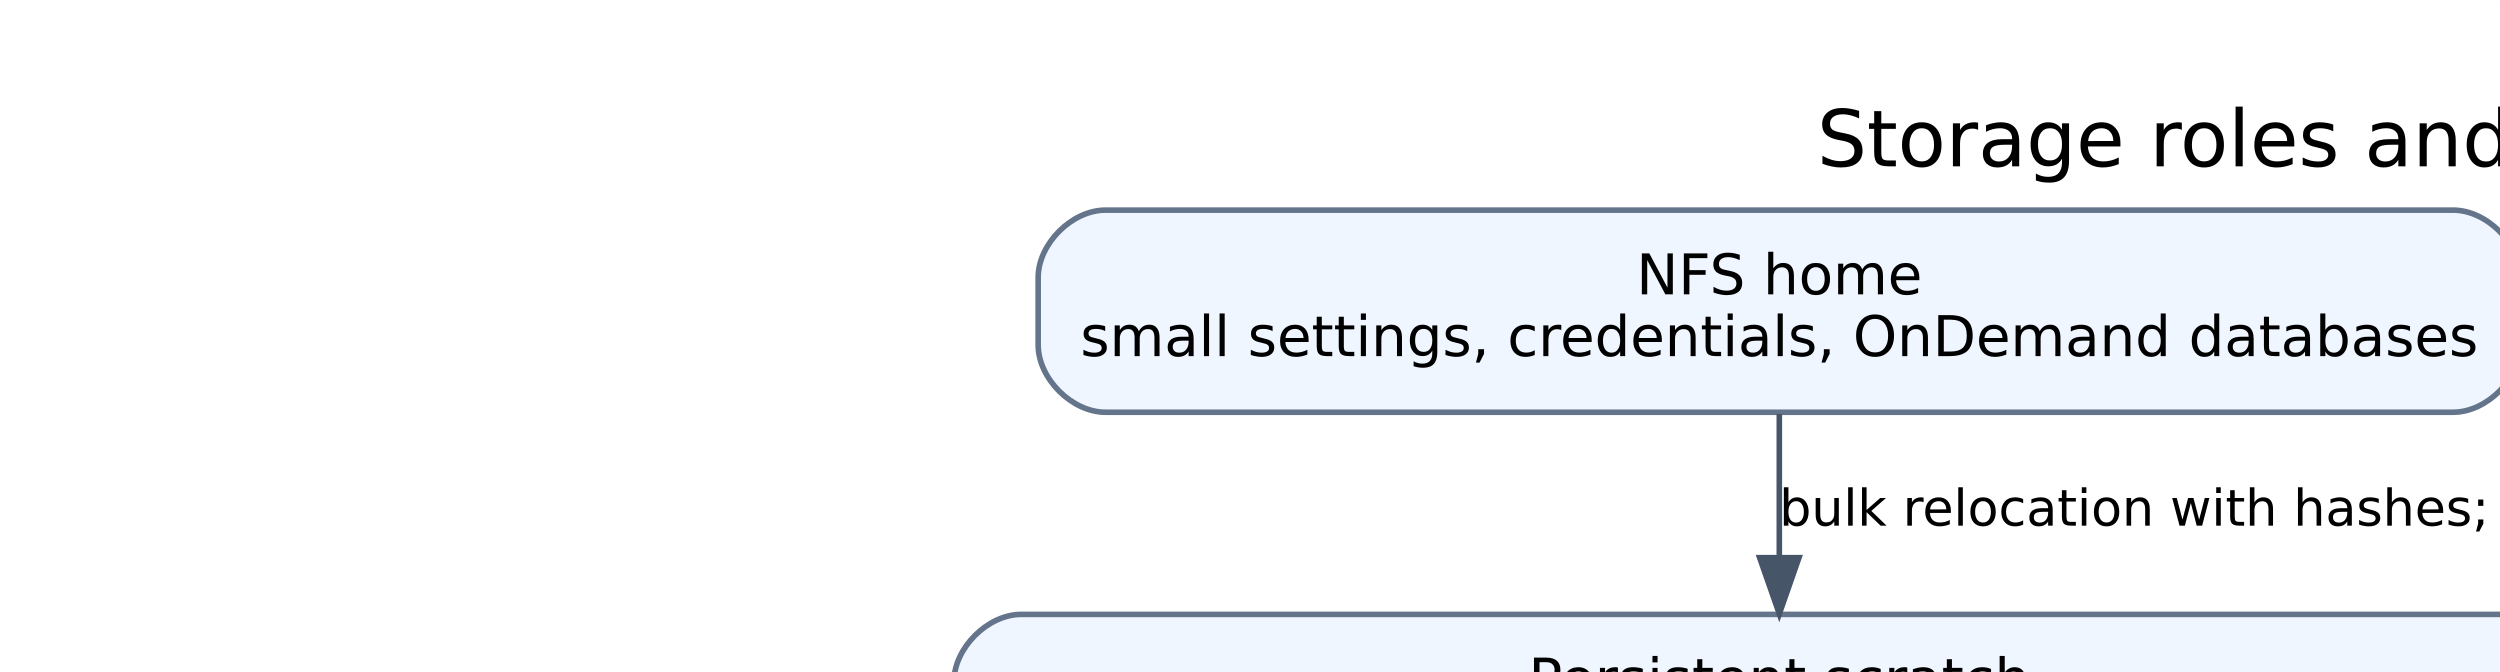
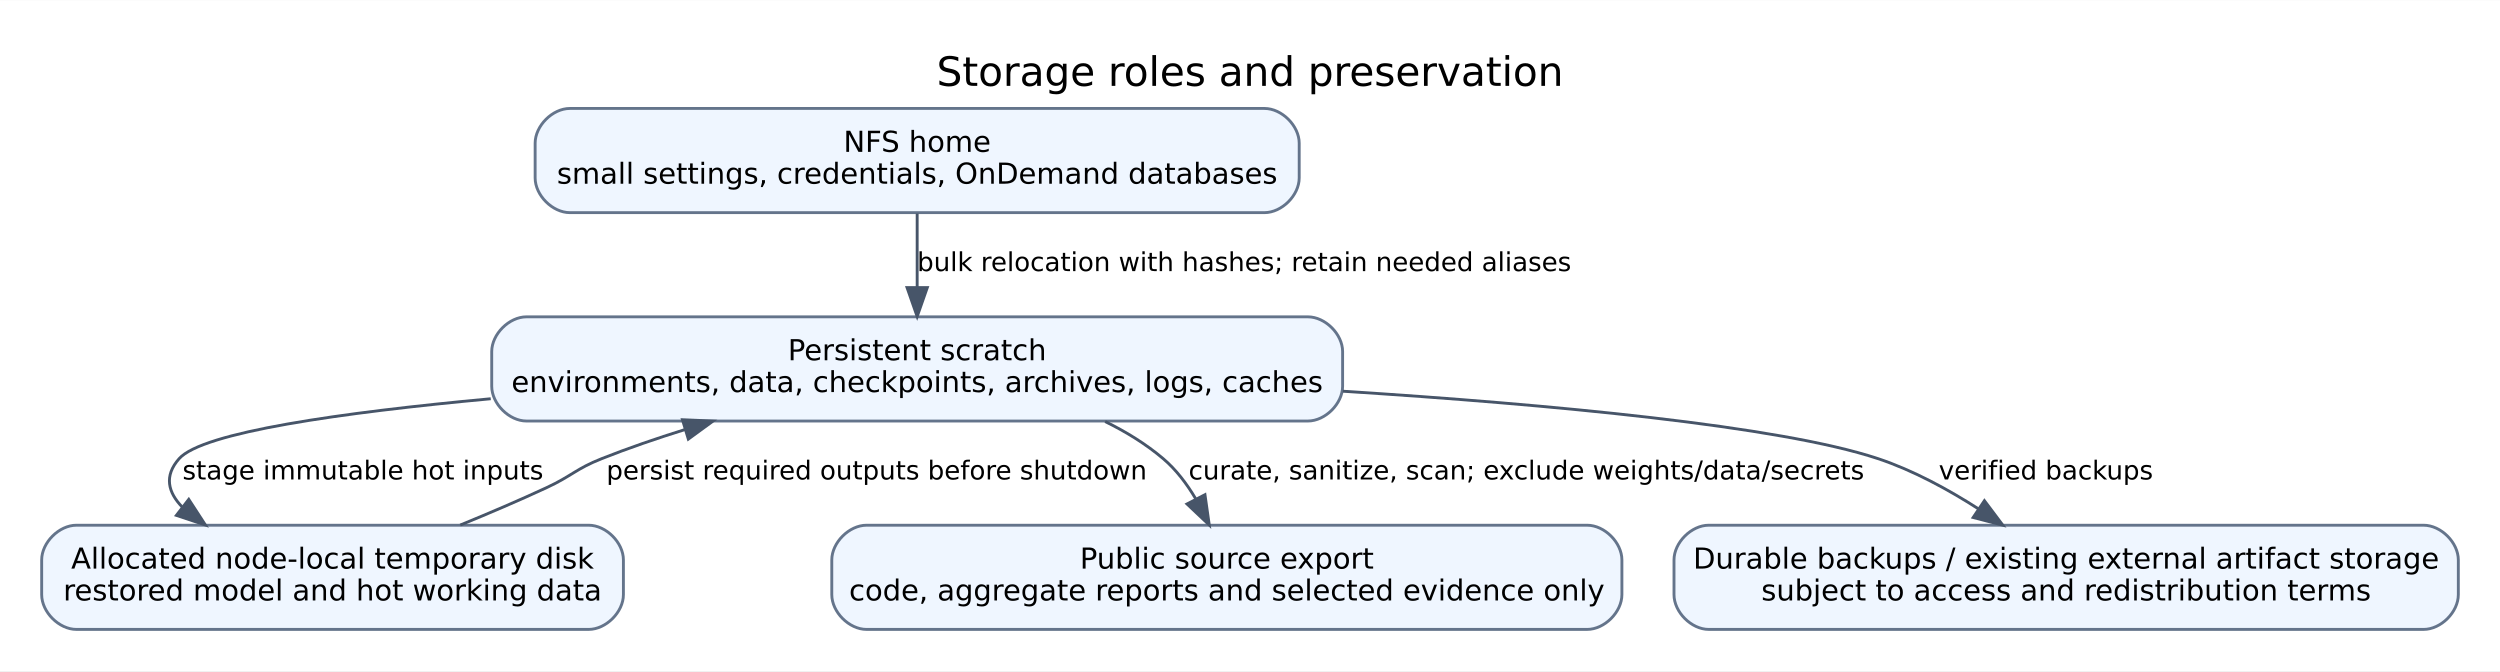
- <svg xmlns="http://www.w3.org/2000/svg" width="1680pt" height="451pt" viewBox="0.00 0.00 863.80 231.80">
-   <g id="graph0" class="graph" transform="scale(1.94 1.94) rotate(0) translate(14.4 217.4)">
+ <svg xmlns="http://www.w3.org/2000/svg" width="864pt" height="232pt" viewBox="0.00 0.00 863.80 231.80">
+   <g id="graph0" class="graph" transform="scale(1 1) rotate(0) translate(14.4 217.4)">
    <polygon fill="white" stroke="transparent" points="-14.4,14.4 -14.4,-217.4 849.4,-217.4 849.4,14.4 -14.4,14.4" />
    <text text-anchor="middle" x="417.5" y="-187.8" font-family="DejaVu Sans" font-size="14.00">Storage roles and preservation</text>
    <g id="node1" class="node">
      <path fill="#eff6ff" stroke="#64748b" d="M422.5,-180C422.5,-180 182.5,-180 182.5,-180 176.5,-180 170.5,-174 170.5,-168 170.5,-168 170.5,-156 170.5,-156 170.5,-150 176.5,-144 182.5,-144 182.5,-144 422.5,-144 422.5,-144 428.5,-144 434.5,-150 434.5,-156 434.5,-156 434.5,-168 434.5,-168 434.5,-174 428.5,-180 422.5,-180" />
      <text text-anchor="middle" x="302.5" y="-165" font-family="DejaVu Sans" font-size="10.00">NFS home</text>
      <text text-anchor="middle" x="302.5" y="-154" font-family="DejaVu Sans" font-size="10.00">small settings, credentials, OnDemand databases</text>
    </g>
    <g id="node2" class="node">
      <path fill="#eff6ff" stroke="#64748b" d="M437.5,-108C437.5,-108 167.5,-108 167.5,-108 161.5,-108 155.5,-102 155.5,-96 155.5,-96 155.5,-84 155.5,-84 155.5,-78 161.5,-72 167.5,-72 167.5,-72 437.5,-72 437.5,-72 443.5,-72 449.5,-78 449.5,-84 449.5,-84 449.5,-96 449.5,-96 449.5,-102 443.5,-108 437.5,-108" />
      <text text-anchor="middle" x="302.5" y="-93" font-family="DejaVu Sans" font-size="10.00">Persistent scratch</text>
      <text text-anchor="middle" x="302.5" y="-82" font-family="DejaVu Sans" font-size="10.00">environments, data, checkpoints, archives, logs, caches</text>
    </g>
    <g id="edge5" class="edge">
      <path fill="none" stroke="#475569" d="M302.5,-143.7C302.5,-135.98 302.5,-126.71 302.5,-118.11" />
      <polygon fill="#475569" stroke="#475569" points="306,-118.1 302.5,-108.1 299,-118.1 306,-118.1" />
      <text text-anchor="middle" x="415.5" y="-123.8" font-family="DejaVu Sans" font-size="9.00">bulk relocation with hashes; retain needed aliases</text>
    </g>
    <g id="node3" class="node">
      <path fill="#eff6ff" stroke="#64748b" d="M189,-36C189,-36 12,-36 12,-36 6,-36 0,-30 0,-24 0,-24 0,-12 0,-12 0,-6 6,0 12,0 12,0 189,0 189,0 195,0 201,-6 201,-12 201,-12 201,-24 201,-24 201,-30 195,-36 189,-36" />
      <text text-anchor="middle" x="100.5" y="-21" font-family="DejaVu Sans" font-size="10.00">Allocated node-local temporary disk</text>
      <text text-anchor="middle" x="100.5" y="-10" font-family="DejaVu Sans" font-size="10.00">restored model and hot working data</text>
    </g>
    <g id="edge1" class="edge">
      <path fill="none" stroke="#475569" d="M155.16,-79.7C103.22,-74.89 55.59,-68.1 47.5,-59 42.17,-53 43.65,-47.31 48.64,-42.2" />
      <polygon fill="#475569" stroke="#475569" points="50.82,-44.94 56.59,-36.06 46.54,-39.4 50.82,-44.94" />
      <text text-anchor="middle" x="111" y="-51.8" font-family="DejaVu Sans" font-size="9.00">stage immutable hot inputs</text>
    </g>
    <g id="node4" class="node">
      <path fill="#eff6ff" stroke="#64748b" d="M534,-36C534,-36 285,-36 285,-36 279,-36 273,-30 273,-24 273,-24 273,-12 273,-12 273,-6 279,0 285,0 285,0 534,0 534,0 540,0 546,-6 546,-12 546,-12 546,-24 546,-24 546,-30 540,-36 534,-36" />
      <text text-anchor="middle" x="409.5" y="-21" font-family="DejaVu Sans" font-size="10.00">Public source export</text>
      <text text-anchor="middle" x="409.5" y="-10" font-family="DejaVu Sans" font-size="10.00">code, aggregate reports and selected evidence only</text>
    </g>
    <g id="edge3" class="edge">
      <path fill="none" stroke="#475569" d="M367.45,-71.82C374.66,-68.29 381.53,-64.06 387.5,-59 391.96,-55.22 395.67,-50.3 398.7,-45.2" />
      <polygon fill="#475569" stroke="#475569" points="401.94,-46.55 403.43,-36.06 395.73,-43.34 401.94,-46.55" />
      <text text-anchor="middle" x="513" y="-51.8" font-family="DejaVu Sans" font-size="9.00">curate, sanitize, scan; exclude weights/data/secrets</text>
    </g>
    <g id="node5" class="node">
      <path fill="#eff6ff" stroke="#64748b" d="M823,-36C823,-36 576,-36 576,-36 570,-36 564,-30 564,-24 564,-24 564,-12 564,-12 564,-6 570,0 576,0 576,0 823,0 823,0 829,0 835,-6 835,-12 835,-12 835,-24 835,-24 835,-30 829,-36 823,-36" />
      <text text-anchor="middle" x="699.5" y="-21" font-family="DejaVu Sans" font-size="10.00">Durable backups / existing external artifact storage</text>
      <text text-anchor="middle" x="699.5" y="-10" font-family="DejaVu Sans" font-size="10.00">subject to access and redistribution terms</text>
    </g>
    <g id="edge4" class="edge">
      <path fill="none" stroke="#475569" d="M449.56,-82.3C521.81,-77.68 600.52,-70.29 634.5,-59 646.58,-54.98 658.75,-48.35 669.24,-41.62" />
      <polygon fill="#475569" stroke="#475569" points="671.26,-44.48 677.62,-36.01 667.36,-38.67 671.26,-44.48" />
      <text text-anchor="middle" x="692.5" y="-51.8" font-family="DejaVu Sans" font-size="9.00">verified backups</text>
    </g>
    <g id="edge2" class="edge">
      <path fill="none" stroke="#475569" d="M144.63,-36.06C154.54,-40.11 164.94,-44.56 174.5,-49 183.15,-53.02 184.63,-55.49 193.5,-59 202.67,-62.63 212.44,-65.99 222.22,-69.04" />
      <polygon fill="#475569" stroke="#475569" points="221.4,-72.45 231.99,-72 223.43,-65.75 221.4,-72.45" />
      <text text-anchor="middle" x="288.5" y="-51.8" font-family="DejaVu Sans" font-size="9.00">persist required outputs before shutdown</text>
    </g>
  </g>
</svg>
